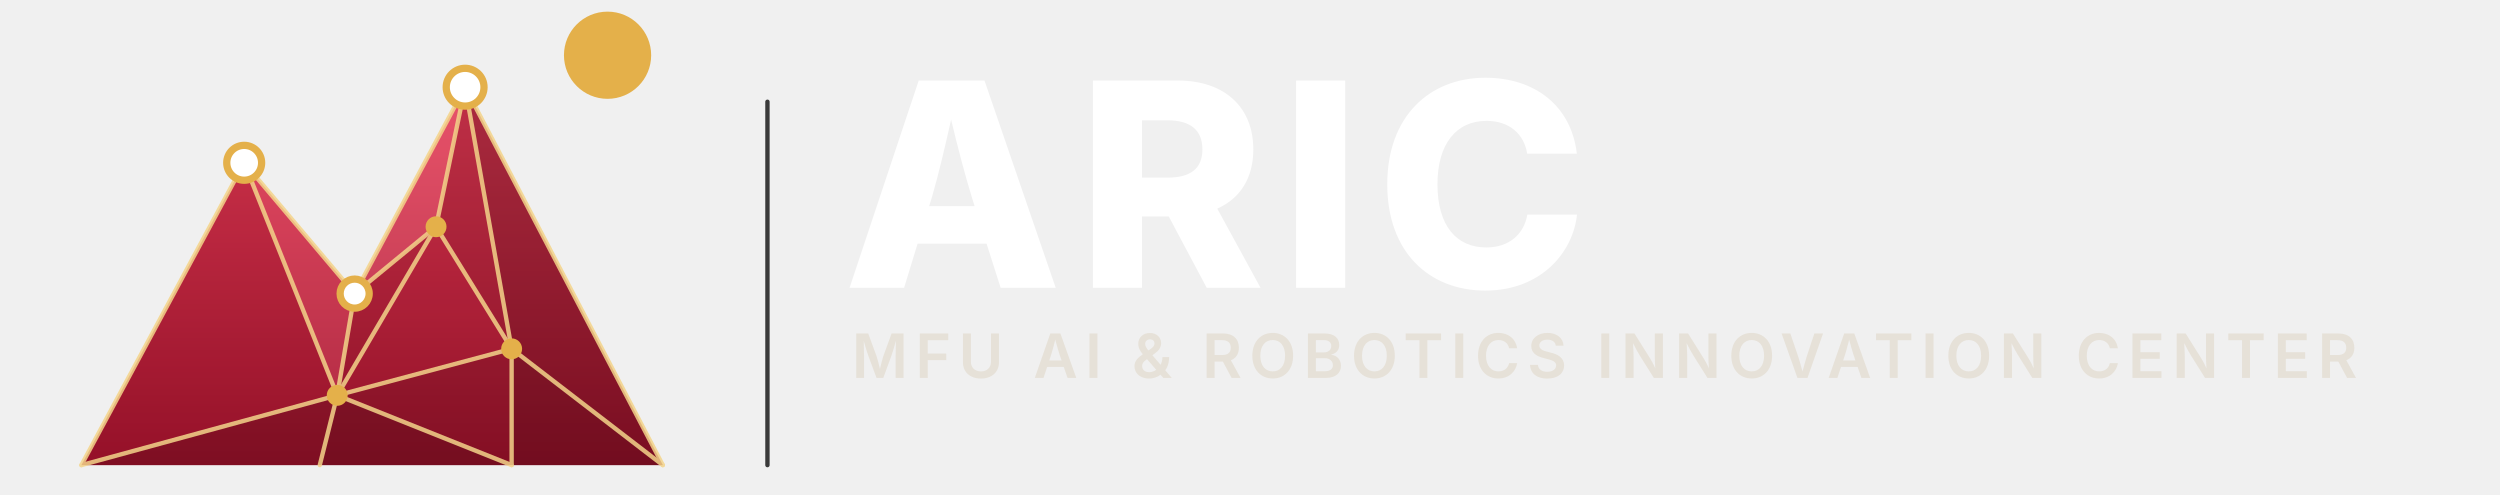
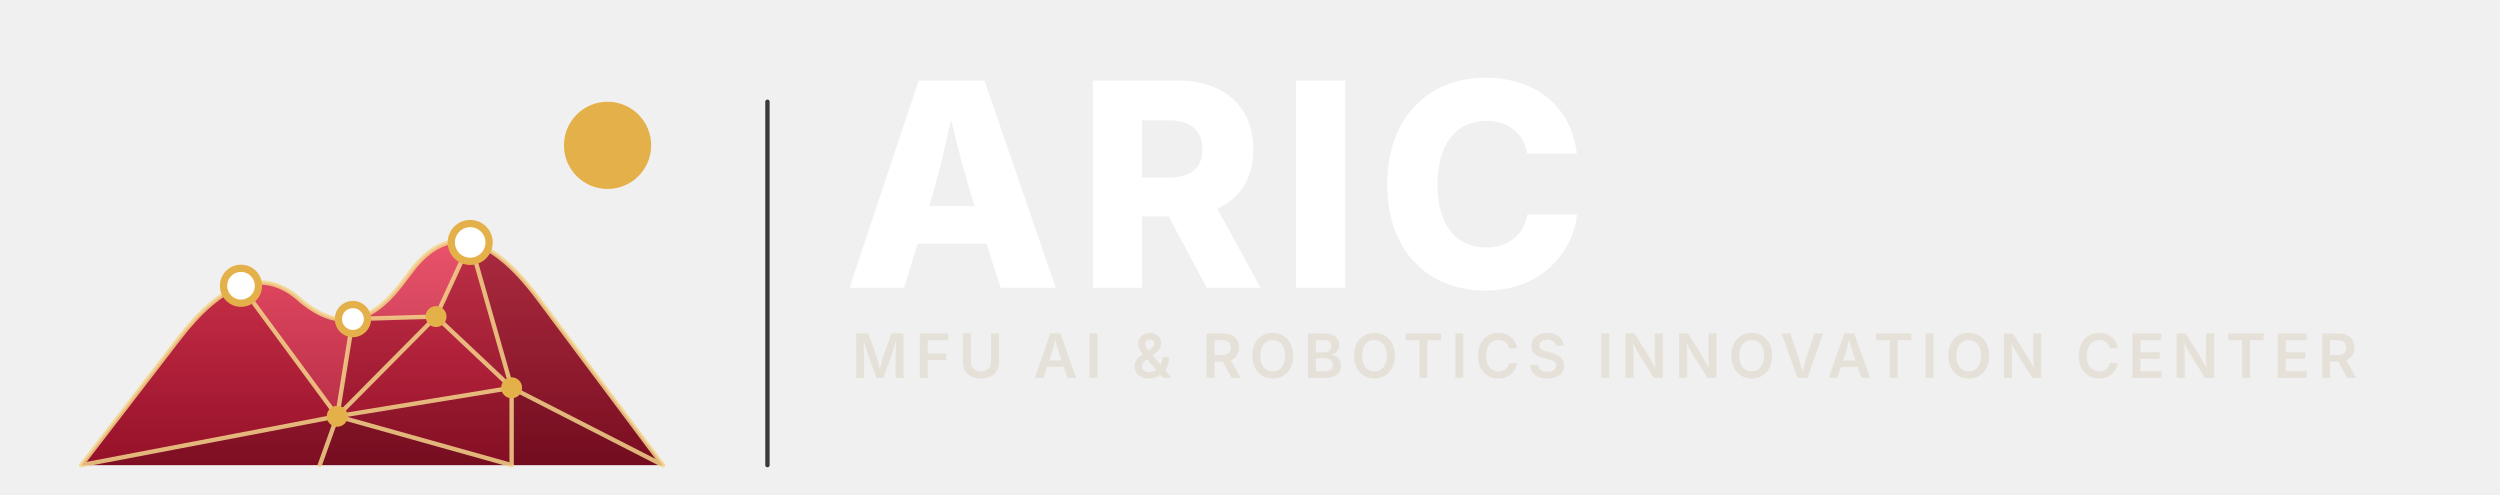
<svg xmlns="http://www.w3.org/2000/svg" viewBox="0 80 1720 340" width="1720" height="340" role="img" aria-label="MFU-ARIC logo">
  <defs>
    <linearGradient id="range" x1="0" y1="0" x2="0" y2="1">
      <stop offset="0" stop-color="#E63A55" />
      <stop offset="1" stop-color="#A3122C" />
    </linearGradient>
  </defs>
  <g>
-     <circle cx="418" cy="118" r="30" fill="#E4B04A" />
-     <path d="M56 400 L168 192 L244 282 L320 140 L456 400 Z" fill="url(#range)" />
+     <circle cx="418" cy="180" r="30" fill="#E4B04A" />
+     <path d="M56.0 400.0 L122.9 313.1 Q145.4 283.7 165.8 276.6 Q186.2 269.5 204.5 284.6 L207.5 287.2 Q225.8 302.3 242.8 299.5 Q259.8 296.7 275.6 276.1 L283.5 265.7 Q301.8 241.9 323.5 246.8 Q345.1 251.6 370.3 285.3 L456.0 400.0 L352.0 400.0 L220.0 400.0 L56.0 400.0 Z" fill="url(#range)" />
    <g>
-       <path d="M56 400 L168 192 L232 352 Z" fill="#000000" fill-opacity="0.09" />
-       <path d="M56 400 L232 352 L220 400 Z" fill="#000000" fill-opacity="0.225" />
-       <path d="M168 192 L244 282 L232 352 Z" fill="#FFFFFF" fill-opacity="0.09" />
-       <path d="M244 282 L300 236 L232 352 Z" fill="#000000" fill-opacity="0.135" />
-       <path d="M244 282 L320 140 L300 236 Z" fill="#FFFFFF" fill-opacity="0.125" />
-       <path d="M320 140 L352 320 L300 236 Z" fill="#000000" fill-opacity="0.165" />
-       <path d="M320 140 L456 400 L352 320 Z" fill="#000000" fill-opacity="0.255" />
-       <path d="M300 236 L352 320 L232 352 Z" fill="#000000" fill-opacity="0.105" />
-       <path d="M232 352 L352 320 L352 400 Z" fill="#000000" fill-opacity="0.195" />
-       <path d="M232 352 L352 400 L220 400 Z" fill="#000000" fill-opacity="0.285" />
-       <path d="M352 320 L456 400 L352 400 Z" fill="#000000" fill-opacity="0.3" />
+       <path d="M56.0 400.0 L122.9 313.1 Q145.4 283.7 165.8 276.6 L232.0 366.4 L56.0 400.0 Z" fill="#000000" fill-opacity="0.09" />
+       <path d="M56.0 400.0 L232.0 366.4 L220.0 400.0 L56.0 400.0 Z" fill="#000000" fill-opacity="0.225" />
+       <path d="M165.8 276.6 Q186.2 269.5 204.5 284.6 L207.5 287.2 Q225.8 302.3 242.8 299.5 L232.0 366.4 L165.8 276.6 Z" fill="#FFFFFF" fill-opacity="0.09" />
+       <path d="M242.8 299.5 L300.0 297.8 L232.0 366.4 L242.8 299.5 Z" fill="#000000" fill-opacity="0.135" />
+       <path d="M242.8 299.5 Q259.8 296.7 275.6 276.1 L283.5 265.7 Q301.8 241.9 323.5 246.8 L300.0 297.8 L242.8 299.5 Z" fill="#FFFFFF" fill-opacity="0.125" />
+       <path d="M323.5 246.8 L352.0 346.8 L300.0 297.8 L323.5 246.8 Z" fill="#000000" fill-opacity="0.165" />
+       <path d="M323.5 246.8 Q345.1 251.6 370.3 285.3 L456.0 400.0 L352.0 346.8 L323.5 246.8 Z" fill="#000000" fill-opacity="0.255" />
+       <path d="M300.0 297.8 L352.0 346.8 L232.0 366.4 L300.0 297.8 Z" fill="#000000" fill-opacity="0.105" />
+       <path d="M232.0 366.4 L352.0 346.8 L352.0 400.0 L232.0 366.4 Z" fill="#000000" fill-opacity="0.195" />
+       <path d="M232.0 366.4 L352.0 400.0 L220.0 400.0 L232.0 366.4 Z" fill="#000000" fill-opacity="0.285" />
+       <path d="M352.0 346.8 L456.0 400.0 L352.0 400.0 L352.0 346.8 Z" fill="#000000" fill-opacity="0.3" />
    </g>
-     <g stroke="#F3D48A" stroke-width="3" stroke-linecap="round" fill="none" opacity="0.85">
-       <path d="M56 400 L168 192" />
-       <path d="M168 192 L232 352" />
-       <path d="M56 400 L232 352" />
-       <path d="M220 400 L232 352" />
-       <path d="M168 192 L244 282" />
-       <path d="M232 352 L244 282" />
-       <path d="M244 282 L300 236" />
-       <path d="M232 352 L300 236" />
-       <path d="M244 282 L320 140" />
-       <path d="M300 236 L320 140" />
-       <path d="M320 140 L352 320" />
-       <path d="M300 236 L352 320" />
-       <path d="M320 140 L456 400" />
-       <path d="M352 320 L456 400" />
-       <path d="M232 352 L352 320" />
-       <path d="M352 320 L352 400" />
-       <path d="M232 352 L352 400" />
+     <g stroke="#F3D48A" stroke-width="3" stroke-linecap="round" stroke-linejoin="round" fill="none" opacity="0.85">
+       <path d="M56.0 400.0 L122.9 313.1 Q145.4 283.7 165.8 276.6" />
+       <path d="M165.8 276.6 L232.0 366.4" />
+       <path d="M56.0 400.0 L232.0 366.4" />
+       <path d="M220.0 400.0 L232.0 366.4" />
+       <path d="M165.8 276.6 Q186.2 269.5 204.5 284.6 L207.5 287.2 Q225.8 302.3 242.8 299.5" />
+       <path d="M232.0 366.4 L242.8 299.5" />
+       <path d="M242.8 299.5 L300.0 297.8" />
+       <path d="M232.0 366.4 L300.0 297.8" />
+       <path d="M242.8 299.5 Q259.8 296.7 275.6 276.1 L283.5 265.7 Q301.8 241.9 323.5 246.8" />
+       <path d="M300.0 297.8 L323.5 246.8" />
+       <path d="M323.5 246.8 L352.0 346.8" />
+       <path d="M300.0 297.8 L352.0 346.8" />
+       <path d="M323.5 246.8 Q345.1 251.6 370.3 285.3 L456.0 400.0" />
+       <path d="M352.0 346.8 L456.0 400.0" />
+       <path d="M232.0 366.4 L352.0 346.8" />
+       <path d="M352.0 346.8 L352.0 400.0" />
+       <path d="M232.0 366.4 L352.0 400.0" />
    </g>
    <g fill="#E4B04A">
-       <circle cx="300" cy="236" r="7.2" />
-       <circle cx="232" cy="352" r="7.2" />
-       <circle cx="352" cy="320" r="7.2" />
+       <circle cx="300.0" cy="297.8" r="7.2" />
+       <circle cx="232.0" cy="366.4" r="7.2" />
+       <circle cx="352.0" cy="346.8" r="7.2" />
    </g>
    <g fill="#FFFFFF" stroke="#E4B04A" stroke-width="5">
-       <circle cx="168" cy="192" r="12" />
-       <circle cx="244" cy="282" r="10" />
-       <circle cx="320" cy="140" r="13" />
+       <circle cx="165.8" cy="276.6" r="12" />
+       <circle cx="242.8" cy="299.5" r="10" />
+       <circle cx="323.5" cy="246.8" r="13" />
    </g>
  </g>
  <path d="M528 150 V400" stroke="#3A3A3A" stroke-width="3" stroke-linecap="round" />
  <g font-family="Inter, 'Segoe UI', Helvetica, Arial, 'Noto Sans', sans-serif">
    <text x="580" y="278" font-size="196" font-weight="800" letter-spacing="10" fill="#FFFFFF">ARIC</text>
    <text x="586" y="340" font-size="42" font-weight="600" letter-spacing="5" fill="#E6E1D8">MFU AI &amp; ROBOTICS INNOVATION CENTER</text>
  </g>
</svg>
